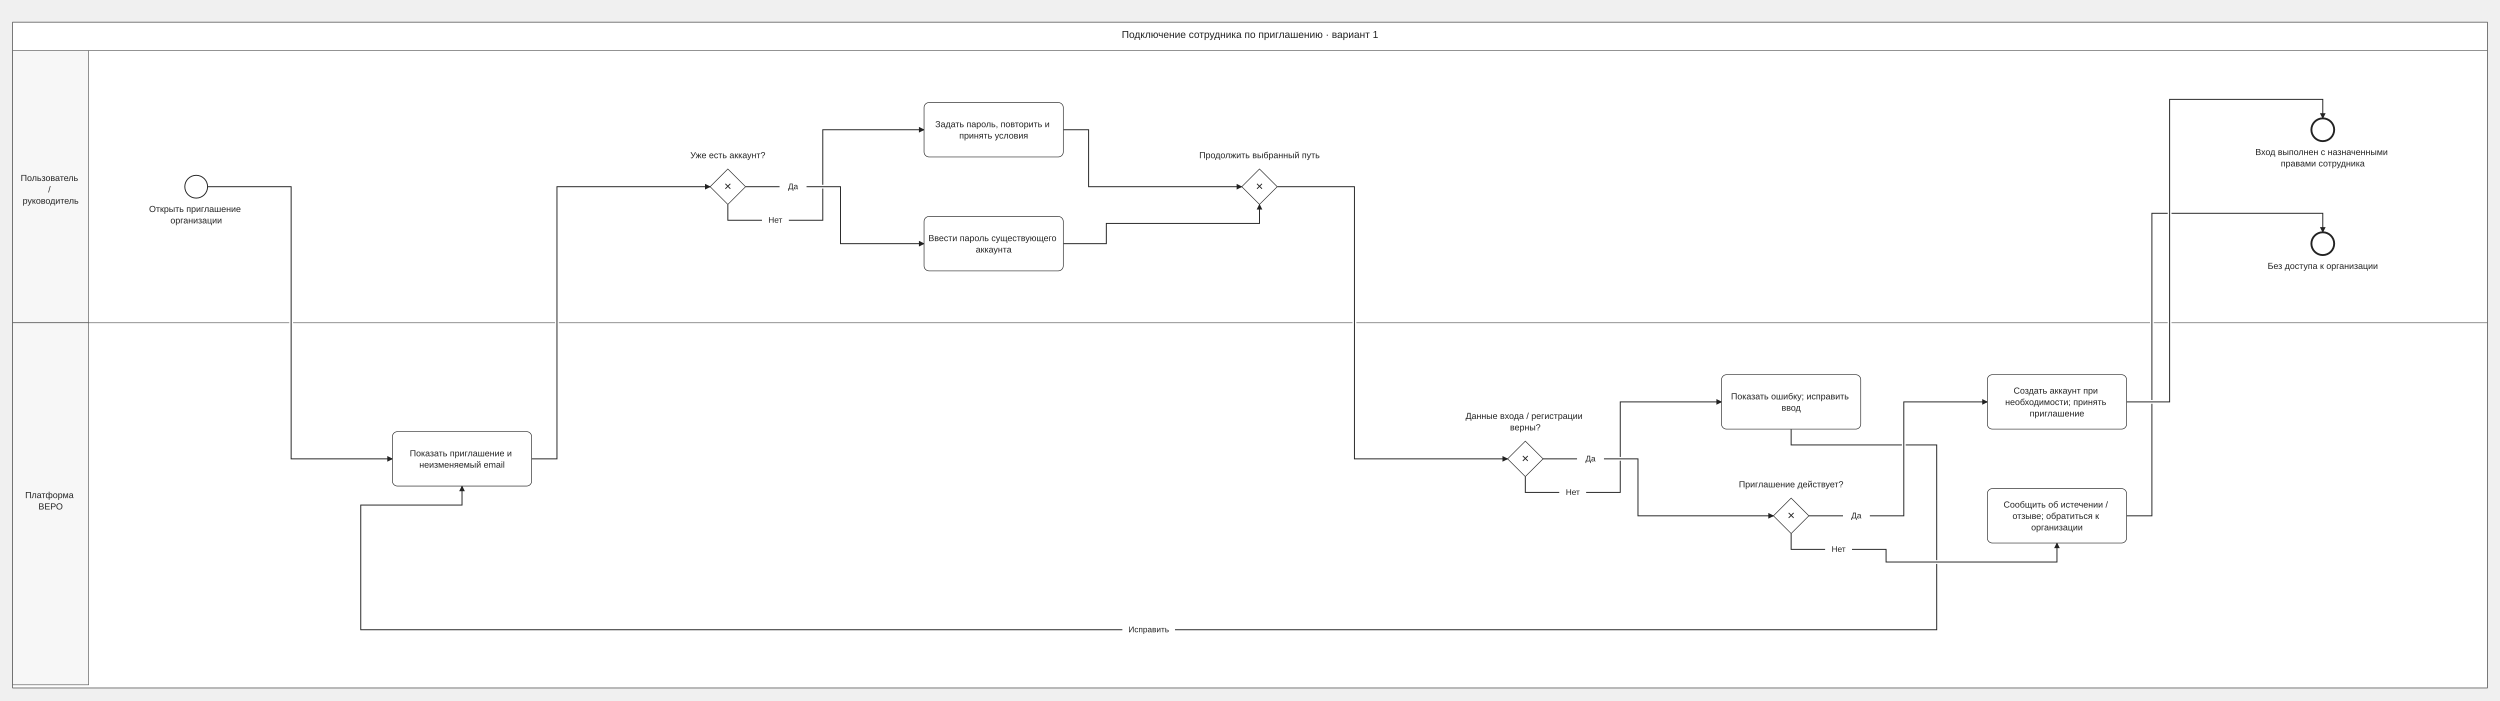
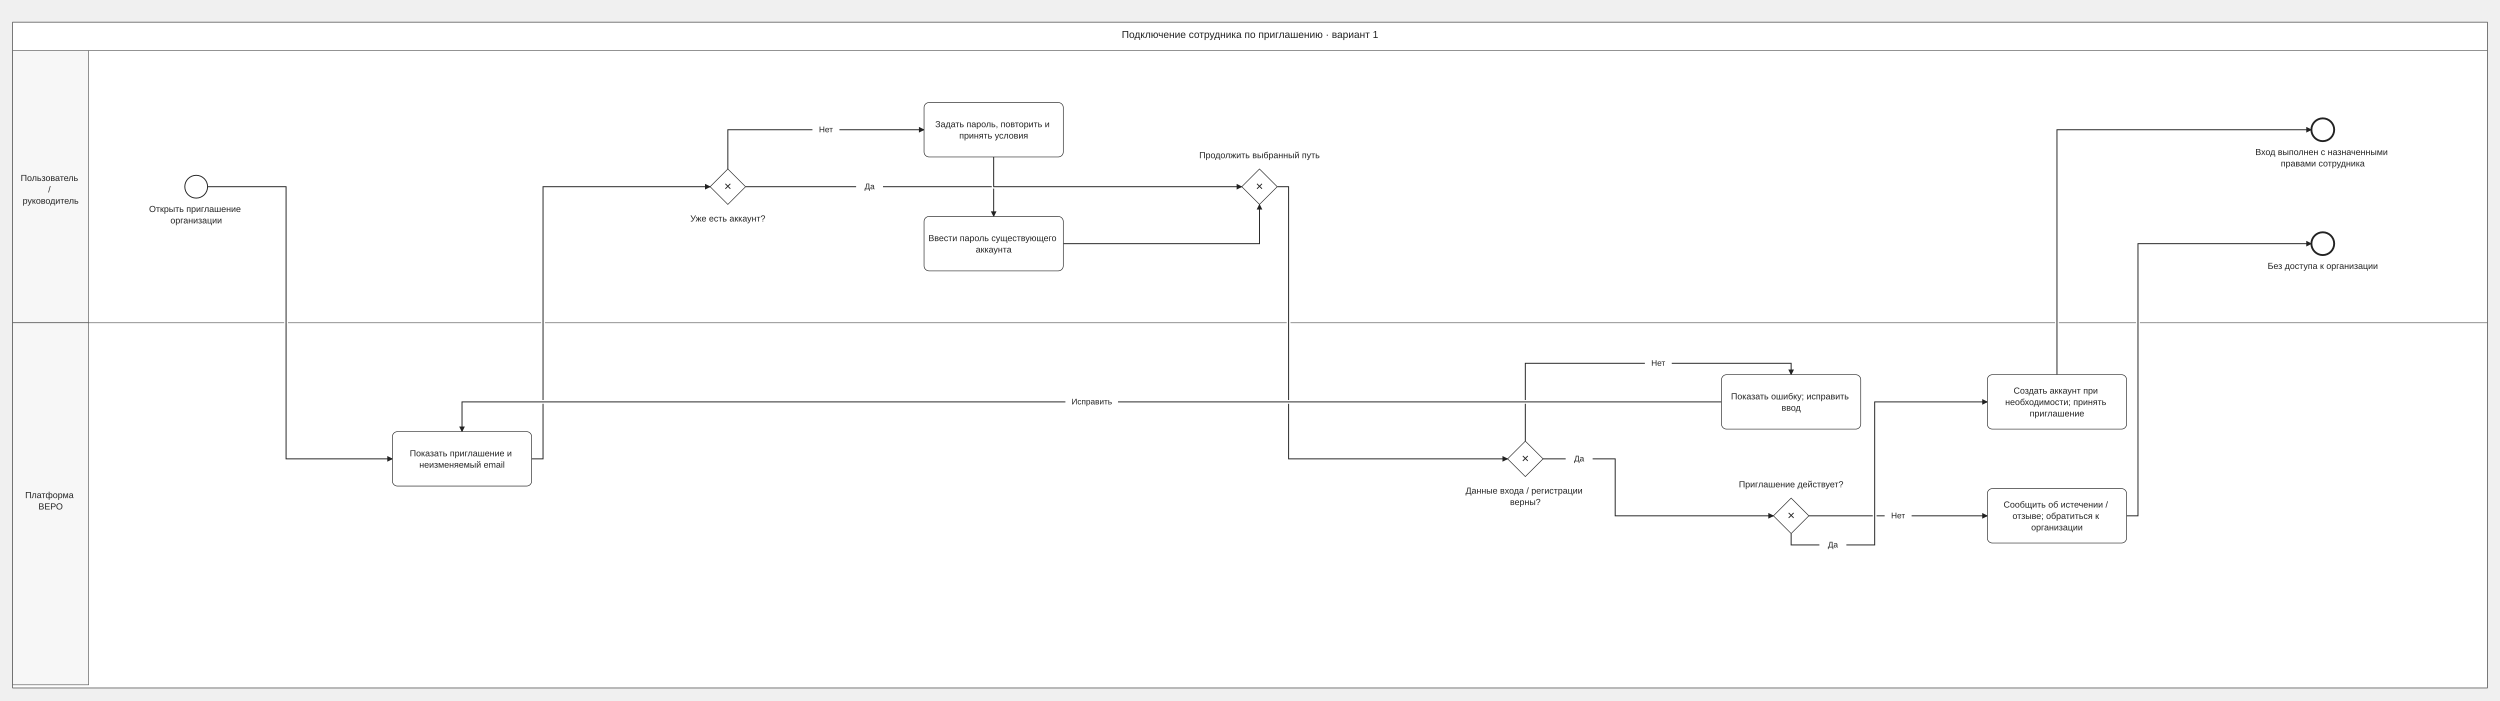
<svg xmlns="http://www.w3.org/2000/svg" viewBox="0 0 3950 1107" width="3950" height="1107" data-process="AUTH1_INVITE_H" data-bpmn-layout="horizontal" role="img" aria-label="Подключение сотрудника по приглашению — горизонтальная BPMN">
  <defs>
    <marker id="AUTH1_INVITE_H_arrow" viewBox="0 0 10 10" refX="9" refY="5" markerWidth="6" markerHeight="6" orient="auto">
      <path d="M0 0L10 5L0 10Z" fill="#222" />
    </marker>
    <mask id="AUTH1_INVITE_H_mask">
      <rect width="3950" height="1107" fill="white" />
-       <rect x="1204.0" y="333.0" width="42" height="28" fill="black" />
-       <rect x="1232.0" y="280.0" width="42" height="28" fill="black" />
-       <rect x="2464.0" y="763.0" width="42" height="28" fill="black" />
-       <rect x="1773.7" y="980" width="82.6" height="28" fill="black" />
-       <rect x="2492.0" y="710.0" width="42" height="28" fill="black" />
-       <rect x="2884.0" y="853.0" width="42" height="28" fill="black" />
-       <rect x="2912.0" y="800.0" width="42" height="28" fill="black" />
+       <rect x="1284.0" y="190.0" width="42" height="28" fill="black" />
+       <rect x="1353.0" y="280.0" width="42" height="28" fill="black" />
+       <rect x="2599.0" y="559.0" width="42" height="28" fill="black" />
+       <rect x="1683.7" y="620.0" width="82.6" height="28" fill="black" />
+       <rect x="2474.0" y="710.0" width="42" height="28" fill="black" />
+       <rect x="2978.0" y="800.0" width="42" height="28" fill="black" />
+       <rect x="2875.0" y="846.0" width="42" height="28" fill="black" />
      <rect x="190" y="318.0" width="240" height="48" fill="black" />
-       <rect x="1030" y="235.0" width="240" height="25" fill="black" />
+       <rect x="1030" y="335.0" width="240" height="25" fill="black" />
      <rect x="1870" y="235.0" width="240" height="25" fill="black" />
-       <rect x="2290" y="647.0" width="240" height="43" fill="black" />
+       <rect x="2290" y="765.0" width="240" height="43" fill="black" />
      <rect x="2710" y="755.0" width="240" height="25" fill="black" />
      <rect x="3550" y="408.0" width="240" height="30" fill="black" />
      <rect x="3550" y="228.0" width="240" height="48" fill="black" />
    </mask>
  </defs>
  <style>text{font-family:Arial,sans-serif;fill:#222}</style>
  <rect x="20" y="35" width="3910" height="1052" fill="white" stroke="#333" />
  <text x="1975.0" y="60" text-anchor="middle" font-size="16">
    <tspan x="1975.0" dy="0">Подключение сотрудника по приглашению · вариант 1</tspan>
  </text>
  <rect x="20" y="80" width="120" height="430" fill="#f7f7f7" stroke="#555" />
  <path d="M140 80H3930" stroke="#555" />
  <text x="80" y="286.0" text-anchor="middle" font-size="14">
    <tspan x="80" dy="0">Пользователь</tspan>
    <tspan x="80" dy="18">/</tspan>
    <tspan x="80" dy="18">руководитель</tspan>
  </text>
  <rect x="20" y="510" width="120" height="572" fill="#f7f7f7" stroke="#555" />
  <path d="M140 510H3930" stroke="#555" />
  <text x="80" y="787.0" text-anchor="middle" font-size="14">
    <tspan x="80" dy="0">Платформа</tspan>
    <tspan x="80" dy="18">ВЕРО</tspan>
  </text>
  <g fill="none" stroke="#222" stroke-width="1.5" mask="url(#AUTH1_INVITE_H_mask)">
    <g data-flow="0">
-       <polyline points="328,295.0 460,295.0 460,725.0 620,725.0" stroke="white" stroke-width="6" />
-       <polyline points="328,295.0 460,295.0 460,725.0 620,725.0" marker-end="url(#AUTH1_INVITE_H_arrow)" />
+       <polyline points="328,295.0 452,295.0 452,725.0 620,725.0" stroke="white" stroke-width="6" />
+       <polyline points="328,295.0 452,295.0 452,725.0 620,725.0" marker-end="url(#AUTH1_INVITE_H_arrow)" />
    </g>
    <g data-flow="1">
-       <polyline points="840,725.0 880,725.0 880,295.0 1122,295.0" stroke="white" stroke-width="6" />
-       <polyline points="840,725.0 880,725.0 880,295.0 1122,295.0" marker-end="url(#AUTH1_INVITE_H_arrow)" />
+       <polyline points="840,725.0 858,725.0 858,295.0 1122,295.0" stroke="white" stroke-width="6" />
+       <polyline points="840,725.0 858,725.0 858,295.0 1122,295.0" marker-end="url(#AUTH1_INVITE_H_arrow)" />
    </g>
    <g data-flow="2">
-       <polyline points="1150,323.0 1150,348.0 1300,348.0 1300,205.0 1460,205.0" stroke="white" stroke-width="6" />
-       <polyline points="1150,323.0 1150,348.0 1300,348.0 1300,205.0 1460,205.0" marker-end="url(#AUTH1_INVITE_H_arrow)" />
+       <polyline points="1150,267.0 1150,205.0 1460,205.0" stroke="white" stroke-width="6" />
+       <polyline points="1150,267.0 1150,205.0 1460,205.0" marker-end="url(#AUTH1_INVITE_H_arrow)" />
    </g>
    <g data-flow="3">
-       <polyline points="1178,295.0 1328,295.0 1328,385.0 1460,385.0" stroke="white" stroke-width="6" />
-       <polyline points="1178,295.0 1328,295.0 1328,385.0 1460,385.0" marker-end="url(#AUTH1_INVITE_H_arrow)" />
+       <polyline points="1178,295.0 1570,295.0 1570,342.0" stroke="white" stroke-width="6" />
+       <polyline points="1178,295.0 1570,295.0 1570,342.0" marker-end="url(#AUTH1_INVITE_H_arrow)" />
    </g>
    <g data-flow="4">
-       <polyline points="1680,205.0 1720,205.0 1720,295.0 1962,295.0" stroke="white" stroke-width="6" />
-       <polyline points="1680,205.0 1720,205.0 1720,295.0 1962,295.0" marker-end="url(#AUTH1_INVITE_H_arrow)" />
+       <polyline points="1570,248.0 1570,295.0 1962,295.0" stroke="white" stroke-width="6" />
+       <polyline points="1570,248.0 1570,295.0 1962,295.0" marker-end="url(#AUTH1_INVITE_H_arrow)" />
    </g>
    <g data-flow="5">
-       <polyline points="1680,385.0 1748,385.0 1748,353.0 1990,353.0 1990,323.0" stroke="white" stroke-width="6" />
-       <polyline points="1680,385.0 1748,385.0 1748,353.0 1990,353.0 1990,323.0" marker-end="url(#AUTH1_INVITE_H_arrow)" />
+       <polyline points="1680,385.0 1990,385.0 1990,323.0" stroke="white" stroke-width="6" />
+       <polyline points="1680,385.0 1990,385.0 1990,323.0" marker-end="url(#AUTH1_INVITE_H_arrow)" />
    </g>
    <g data-flow="6">
-       <polyline points="2018,295.0 2140,295.0 2140,725.0 2382,725.0" stroke="white" stroke-width="6" />
-       <polyline points="2018,295.0 2140,295.0 2140,725.0 2382,725.0" marker-end="url(#AUTH1_INVITE_H_arrow)" />
+       <polyline points="2018,295.0 2036,295.0 2036,725.0 2382,725.0" stroke="white" stroke-width="6" />
+       <polyline points="2018,295.0 2036,295.0 2036,725.0 2382,725.0" marker-end="url(#AUTH1_INVITE_H_arrow)" />
    </g>
    <g data-flow="7">
-       <polyline points="2410,753.0 2410,778.0 2560,778.0 2560,635.0 2720,635.0" stroke="white" stroke-width="6" />
-       <polyline points="2410,753.0 2410,778.0 2560,778.0 2560,635.0 2720,635.0" marker-end="url(#AUTH1_INVITE_H_arrow)" />
+       <polyline points="2410,697.0 2410,574.0 2830,574.0 2830,592.0" stroke="white" stroke-width="6" />
+       <polyline points="2410,697.0 2410,574.0 2830,574.0 2830,592.0" marker-end="url(#AUTH1_INVITE_H_arrow)" />
    </g>
    <g data-flow="8">
-       <polyline points="2830,678.0 2830,703.0 3060,703.0 3060,995 570,995 570,798.0 730,798.0 730,768.0" stroke="white" stroke-width="6" />
-       <polyline points="2830,678.0 2830,703.0 3060,703.0 3060,995 570,995 570,798.0 730,798.0 730,768.0" marker-end="url(#AUTH1_INVITE_H_arrow)" />
+       <polyline points="2720,635.0 730,635.0 730,682.0" stroke="white" stroke-width="6" />
+       <polyline points="2720,635.0 730,635.0 730,682.0" marker-end="url(#AUTH1_INVITE_H_arrow)" />
    </g>
    <g data-flow="9">
-       <polyline points="2438,725.0 2588,725.0 2588,815.0 2802,815.0" stroke="white" stroke-width="6" />
-       <polyline points="2438,725.0 2588,725.0 2588,815.0 2802,815.0" marker-end="url(#AUTH1_INVITE_H_arrow)" />
+       <polyline points="2438,725.0 2552,725.0 2552,815.0 2802,815.0" stroke="white" stroke-width="6" />
+       <polyline points="2438,725.0 2552,725.0 2552,815.0 2802,815.0" marker-end="url(#AUTH1_INVITE_H_arrow)" />
    </g>
    <g data-flow="10">
-       <polyline points="2830,843.0 2830,868.0 2980,868.0 2980,888.0 3250,888.0 3250,858.0" stroke="white" stroke-width="6" />
-       <polyline points="2830,843.0 2830,868.0 2980,868.0 2980,888.0 3250,888.0 3250,858.0" marker-end="url(#AUTH1_INVITE_H_arrow)" />
+       <polyline points="2858,815.0 3140,815.0" stroke="white" stroke-width="6" />
+       <polyline points="2858,815.0 3140,815.0" marker-end="url(#AUTH1_INVITE_H_arrow)" />
    </g>
    <g data-flow="11">
-       <polyline points="3360,815.0 3400,815.0 3400,337.0 3670,337.0 3670,367.0" stroke="white" stroke-width="6" />
-       <polyline points="3360,815.0 3400,815.0 3400,337.0 3670,337.0 3670,367.0" marker-end="url(#AUTH1_INVITE_H_arrow)" />
+       <polyline points="3360,815.0 3378,815.0 3378,385.0 3652,385.0" stroke="white" stroke-width="6" />
+       <polyline points="3360,815.0 3378,815.0 3378,385.0 3652,385.0" marker-end="url(#AUTH1_INVITE_H_arrow)" />
    </g>
    <g data-flow="12">
-       <polyline points="2858,815.0 3008,815.0 3008,635.0 3140,635.0" stroke="white" stroke-width="6" />
-       <polyline points="2858,815.0 3008,815.0 3008,635.0 3140,635.0" marker-end="url(#AUTH1_INVITE_H_arrow)" />
+       <polyline points="2830,843.0 2830,861.0 2962,861.0 2962,635.0 3140,635.0" stroke="white" stroke-width="6" />
+       <polyline points="2830,843.0 2830,861.0 2962,861.0 2962,635.0 3140,635.0" marker-end="url(#AUTH1_INVITE_H_arrow)" />
    </g>
    <g data-flow="13">
-       <polyline points="3360,635.0 3428,635.0 3428,157.0 3670,157.0 3670,187.0" stroke="white" stroke-width="6" />
-       <polyline points="3360,635.0 3428,635.0 3428,157.0 3670,157.0 3670,187.0" marker-end="url(#AUTH1_INVITE_H_arrow)" />
+       <polyline points="3250,592.0 3250,205.0 3652,205.0" stroke="white" stroke-width="6" />
+       <polyline points="3250,592.0 3250,205.0 3652,205.0" marker-end="url(#AUTH1_INVITE_H_arrow)" />
    </g>
  </g>
  <g data-node="start">
    <circle cx="310" cy="295.0" r="18" fill="white" stroke="#222" stroke-width="1.5" />
    <text x="310" y="335.0" text-anchor="middle" font-size="14">
      <tspan x="310" dy="0">Открыть приглашение</tspan>
      <tspan x="310" dy="18">организации</tspan>
    </text>
  </g>
  <g data-node="form">
    <rect x="620" y="682.0" width="220" height="86" rx="8" fill="white" stroke="#222" />
    <text x="730" y="721.0" text-anchor="middle" font-size="14">
      <tspan x="730" dy="0">Показать приглашение и</tspan>
      <tspan x="730" dy="18">неизменяемый email</tspan>
    </text>
  </g>
  <g data-node="account">
-     <rect x="1030" y="235.0" width="240" height="25" fill="white" />
-     <text x="1150" y="250.0" text-anchor="middle" font-size="14">
+     <rect x="1030" y="335.0" width="240" height="25" fill="white" />
+     <text x="1150" y="350.0" text-anchor="middle" font-size="14">
      <tspan x="1150" dy="0">Уже есть аккаунт?</tspan>
    </text>
    <path d="M1150,267.0L1178,295.0L1150,323.0L1122,295.0Z" fill="white" stroke="#222" />
    <text x="1150" y="301.0" text-anchor="middle" font-size="20">
      <tspan x="1150" dy="0">×</tspan>
    </text>
  </g>
  <g data-node="new_password">
    <rect x="1460" y="162.0" width="220" height="86" rx="8" fill="white" stroke="#222" />
    <text x="1570" y="201.0" text-anchor="middle" font-size="14">
      <tspan x="1570" dy="0">Задать пароль, повторить и</tspan>
      <tspan x="1570" dy="18">принять условия</tspan>
    </text>
  </g>
  <g data-node="login">
    <rect x="1460" y="342.0" width="220" height="86" rx="8" fill="white" stroke="#222" />
    <text x="1570" y="381.0" text-anchor="middle" font-size="14">
      <tspan x="1570" dy="0">Ввести пароль существующего</tspan>
      <tspan x="1570" dy="18">аккаунта</tspan>
    </text>
  </g>
  <g data-node="merge">
    <rect x="1870" y="235.0" width="240" height="25" fill="white" />
    <text x="1990" y="250.0" text-anchor="middle" font-size="14">
      <tspan x="1990" dy="0">Продолжить выбранный путь</tspan>
    </text>
    <path d="M1990,267.0L2018,295.0L1990,323.0L1962,295.0Z" fill="white" stroke="#222" />
    <text x="1990" y="301.0" text-anchor="middle" font-size="20">
      <tspan x="1990" dy="0">×</tspan>
    </text>
  </g>
  <g data-node="valid">
-     <rect x="2290" y="647.0" width="240" height="43" fill="white" />
-     <text x="2410" y="662.0" text-anchor="middle" font-size="14">
+     <rect x="2290" y="765.0" width="240" height="43" fill="white" />
+     <text x="2410" y="780.0" text-anchor="middle" font-size="14">
      <tspan x="2410" dy="0">Данные входа / регистрации</tspan>
      <tspan x="2410" dy="18">верны?</tspan>
    </text>
    <path d="M2410,697.0L2438,725.0L2410,753.0L2382,725.0Z" fill="white" stroke="#222" />
    <text x="2410" y="731.0" text-anchor="middle" font-size="20">
      <tspan x="2410" dy="0">×</tspan>
    </text>
  </g>
  <g data-node="fix">
    <rect x="2720" y="592.0" width="220" height="86" rx="8" fill="white" stroke="#222" />
    <text x="2830" y="631.0" text-anchor="middle" font-size="14">
      <tspan x="2830" dy="0">Показать ошибку; исправить</tspan>
      <tspan x="2830" dy="18">ввод</tspan>
    </text>
  </g>
  <g data-node="invitation">
    <rect x="2710" y="755.0" width="240" height="25" fill="white" />
    <text x="2830" y="770.0" text-anchor="middle" font-size="14">
      <tspan x="2830" dy="0">Приглашение действует?</tspan>
    </text>
    <path d="M2830,787.0L2858,815.0L2830,843.0L2802,815.0Z" fill="white" stroke="#222" />
    <text x="2830" y="821.0" text-anchor="middle" font-size="20">
      <tspan x="2830" dy="0">×</tspan>
    </text>
  </g>
  <g data-node="expired">
    <rect x="3140" y="772.0" width="220" height="86" rx="8" fill="white" stroke="#222" />
    <text x="3250" y="802.0" text-anchor="middle" font-size="14">
      <tspan x="3250" dy="0">Сообщить об истечении /</tspan>
      <tspan x="3250" dy="18">отзыве; обратиться к</tspan>
      <tspan x="3250" dy="18">организации</tspan>
    </text>
  </g>
  <g data-node="denied">
    <circle cx="3670" cy="385.0" r="18" fill="white" stroke="#222" stroke-width="3" />
    <text x="3670" y="425.0" text-anchor="middle" font-size="14">
      <tspan x="3670" dy="0">Без доступа к организации</tspan>
    </text>
  </g>
  <g data-node="accept">
    <rect x="3140" y="592.0" width="220" height="86" rx="8" fill="white" stroke="#222" />
    <text x="3250" y="622.0" text-anchor="middle" font-size="14">
      <tspan x="3250" dy="0">Создать аккаунт при</tspan>
      <tspan x="3250" dy="18">необходимости; принять</tspan>
      <tspan x="3250" dy="18">приглашение</tspan>
    </text>
  </g>
  <g data-node="done">
    <circle cx="3670" cy="205.0" r="18" fill="white" stroke="#222" stroke-width="3" />
    <text x="3670" y="245.0" text-anchor="middle" font-size="14">
      <tspan x="3670" dy="0">Вход выполнен с назначенными</tspan>
      <tspan x="3670" dy="18">правами сотрудника</tspan>
    </text>
  </g>
  <g data-edge-label="2">
-     <rect x="1204.0" y="333.0" width="42" height="28" fill="white" />
-     <text x="1225.0" y="352.0" text-anchor="middle" font-size="13">
-       <tspan x="1225.0" dy="0">Нет</tspan>
+     <rect x="1284.0" y="190.0" width="42" height="28" fill="white" />
+     <text x="1305.0" y="209.0" text-anchor="middle" font-size="13">
+       <tspan x="1305.0" dy="0">Нет</tspan>
    </text>
  </g>
  <g data-edge-label="3">
-     <rect x="1232.0" y="280.0" width="42" height="28" fill="white" />
-     <text x="1253.0" y="299.0" text-anchor="middle" font-size="13">
-       <tspan x="1253.0" dy="0">Да</tspan>
+     <rect x="1353.0" y="280.0" width="42" height="28" fill="white" />
+     <text x="1374.0" y="299.0" text-anchor="middle" font-size="13">
+       <tspan x="1374.0" dy="0">Да</tspan>
    </text>
  </g>
  <g data-edge-label="7">
-     <rect x="2464.0" y="763.0" width="42" height="28" fill="white" />
-     <text x="2485.0" y="782.0" text-anchor="middle" font-size="13">
-       <tspan x="2485.0" dy="0">Нет</tspan>
+     <rect x="2599.0" y="559.0" width="42" height="28" fill="white" />
+     <text x="2620.0" y="578.0" text-anchor="middle" font-size="13">
+       <tspan x="2620.0" dy="0">Нет</tspan>
    </text>
  </g>
  <g data-edge-label="8">
-     <rect x="1773.7" y="980" width="82.6" height="28" fill="white" />
-     <text x="1815.0" y="999" text-anchor="middle" font-size="13">
-       <tspan x="1815.0" dy="0">Исправить</tspan>
+     <rect x="1683.7" y="620.0" width="82.6" height="28" fill="white" />
+     <text x="1725.0" y="639.0" text-anchor="middle" font-size="13">
+       <tspan x="1725.0" dy="0">Исправить</tspan>
    </text>
  </g>
  <g data-edge-label="9">
-     <rect x="2492.0" y="710.0" width="42" height="28" fill="white" />
-     <text x="2513.0" y="729.0" text-anchor="middle" font-size="13">
-       <tspan x="2513.0" dy="0">Да</tspan>
+     <rect x="2474.0" y="710.0" width="42" height="28" fill="white" />
+     <text x="2495.0" y="729.0" text-anchor="middle" font-size="13">
+       <tspan x="2495.0" dy="0">Да</tspan>
    </text>
  </g>
  <g data-edge-label="10">
-     <rect x="2884.0" y="853.0" width="42" height="28" fill="white" />
-     <text x="2905.0" y="872.0" text-anchor="middle" font-size="13">
-       <tspan x="2905.0" dy="0">Нет</tspan>
+     <rect x="2978.0" y="800.0" width="42" height="28" fill="white" />
+     <text x="2999.0" y="819.0" text-anchor="middle" font-size="13">
+       <tspan x="2999.0" dy="0">Нет</tspan>
    </text>
  </g>
  <g data-edge-label="12">
-     <rect x="2912.0" y="800.0" width="42" height="28" fill="white" />
-     <text x="2933.0" y="819.0" text-anchor="middle" font-size="13">
-       <tspan x="2933.0" dy="0">Да</tspan>
+     <rect x="2875.0" y="846.0" width="42" height="28" fill="white" />
+     <text x="2896.0" y="865.0" text-anchor="middle" font-size="13">
+       <tspan x="2896.0" dy="0">Да</tspan>
    </text>
  </g>
</svg>
